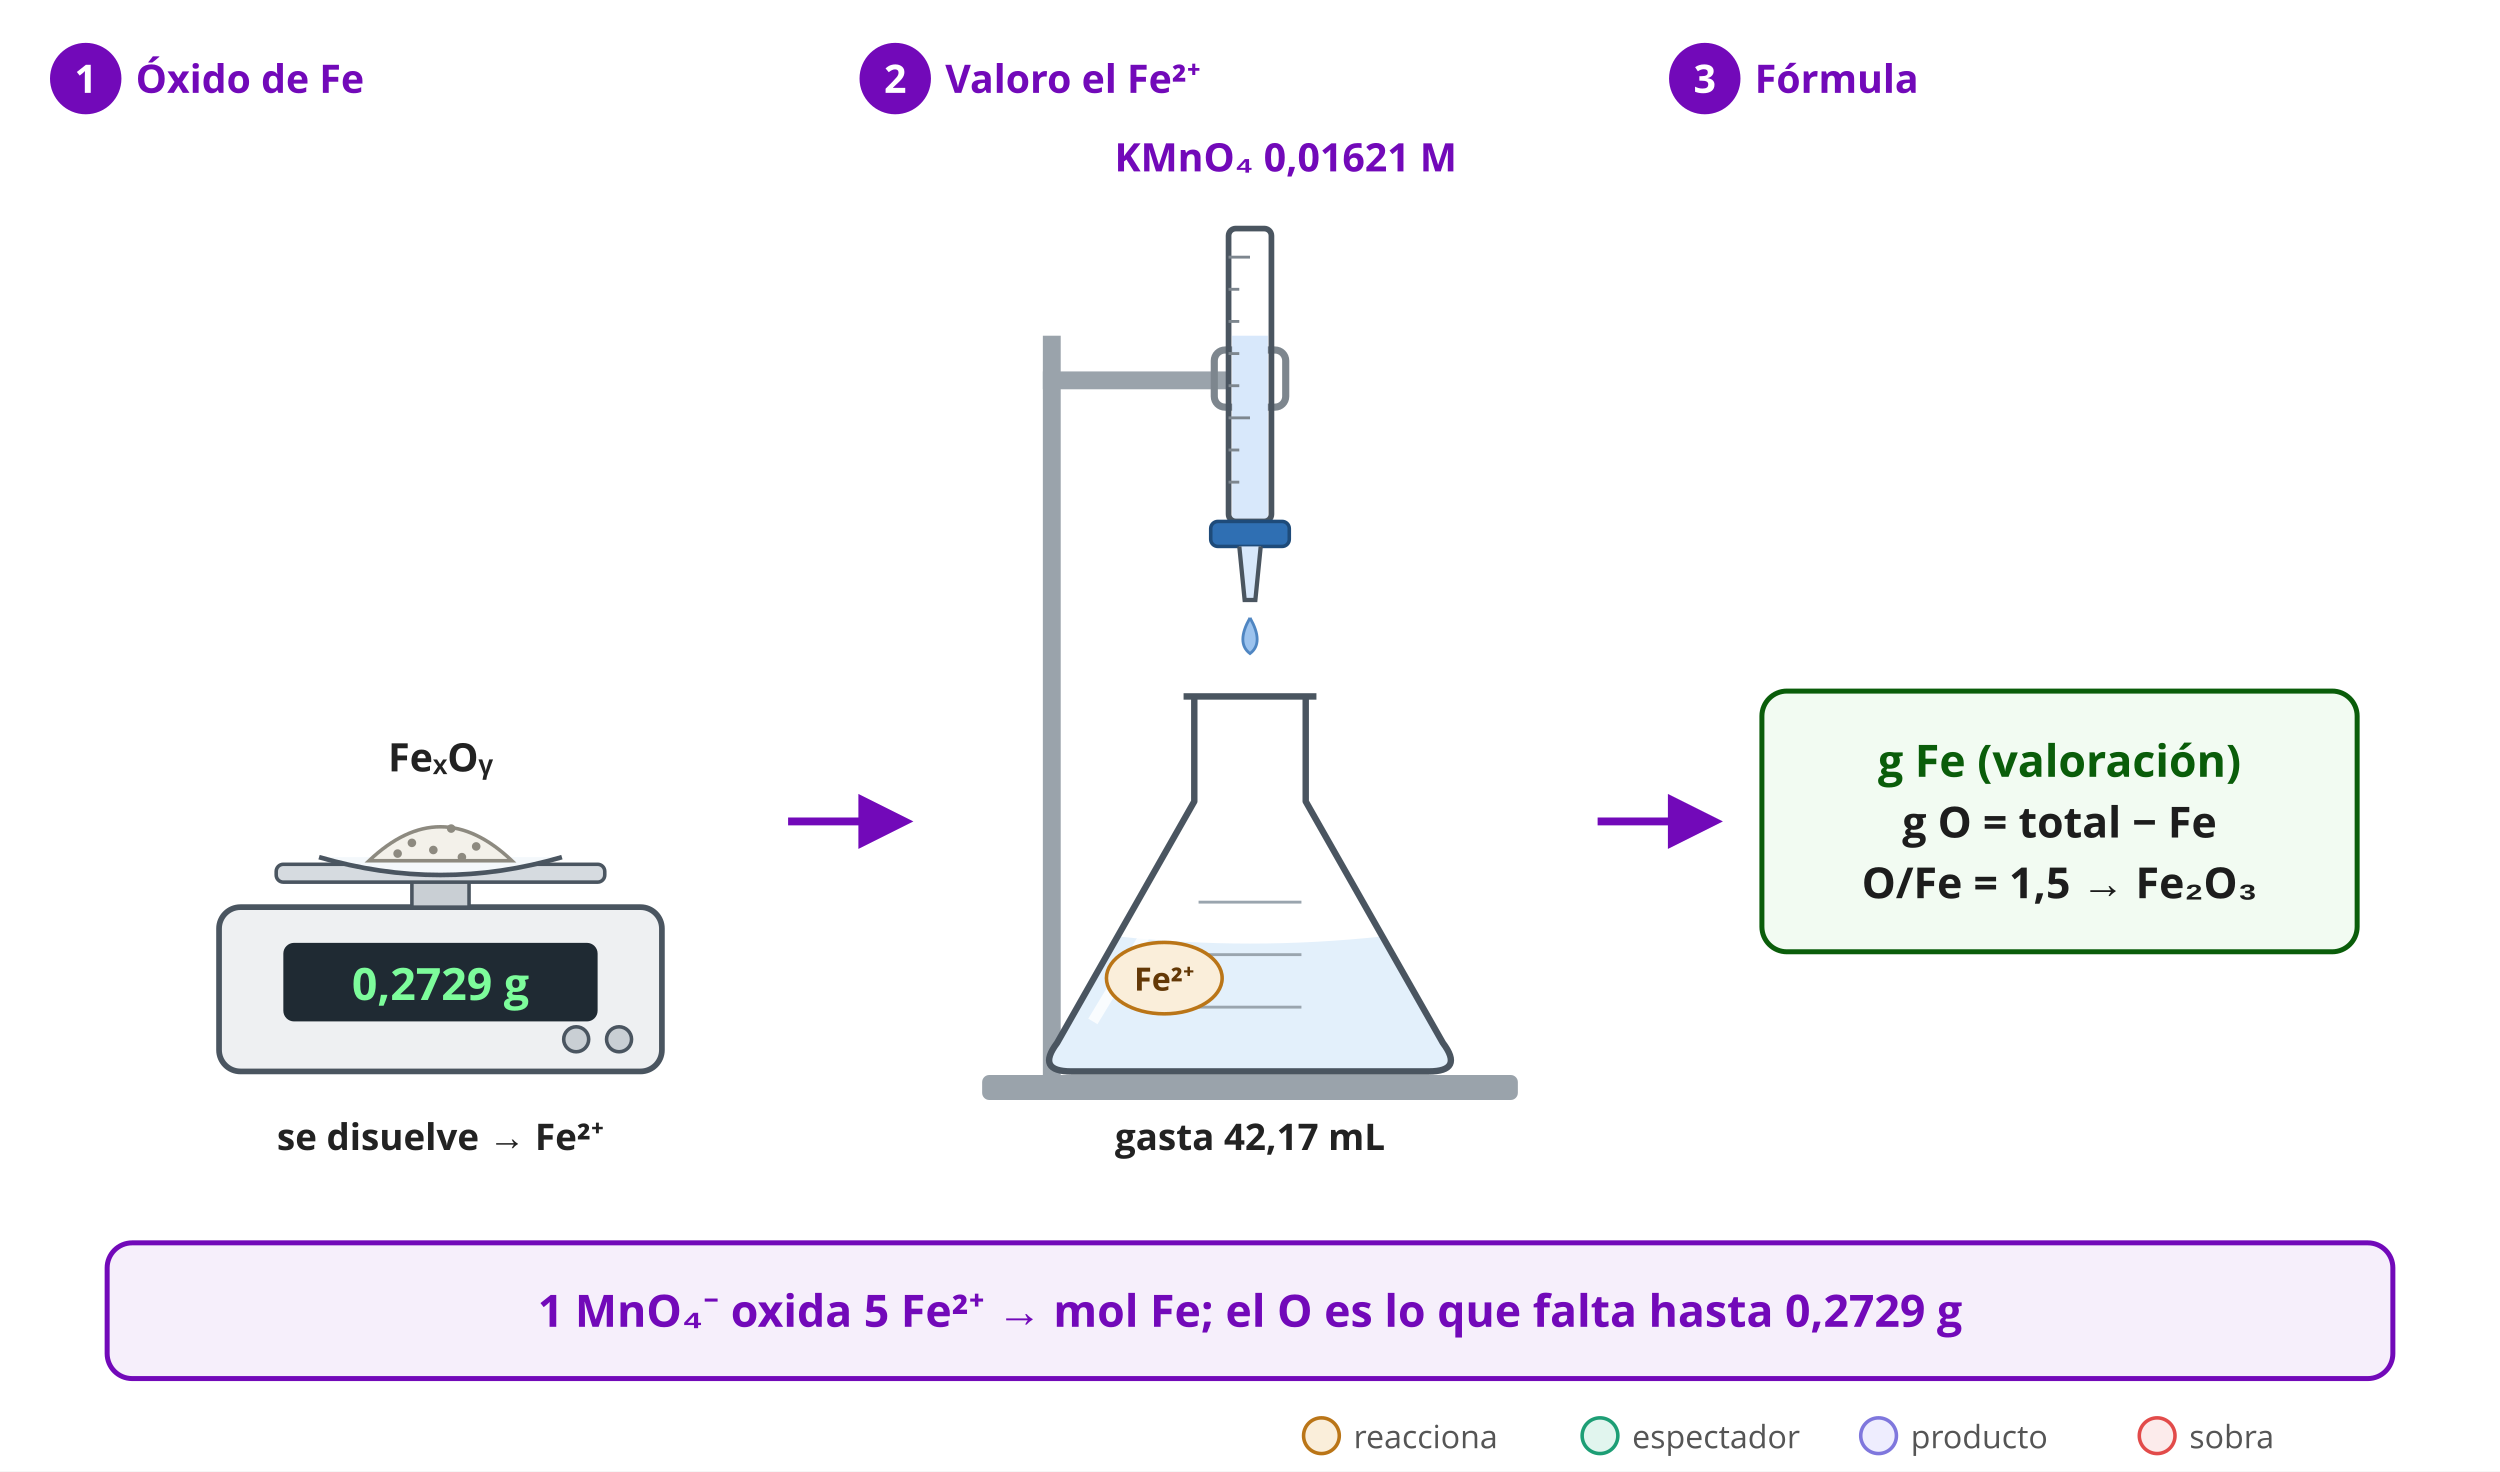
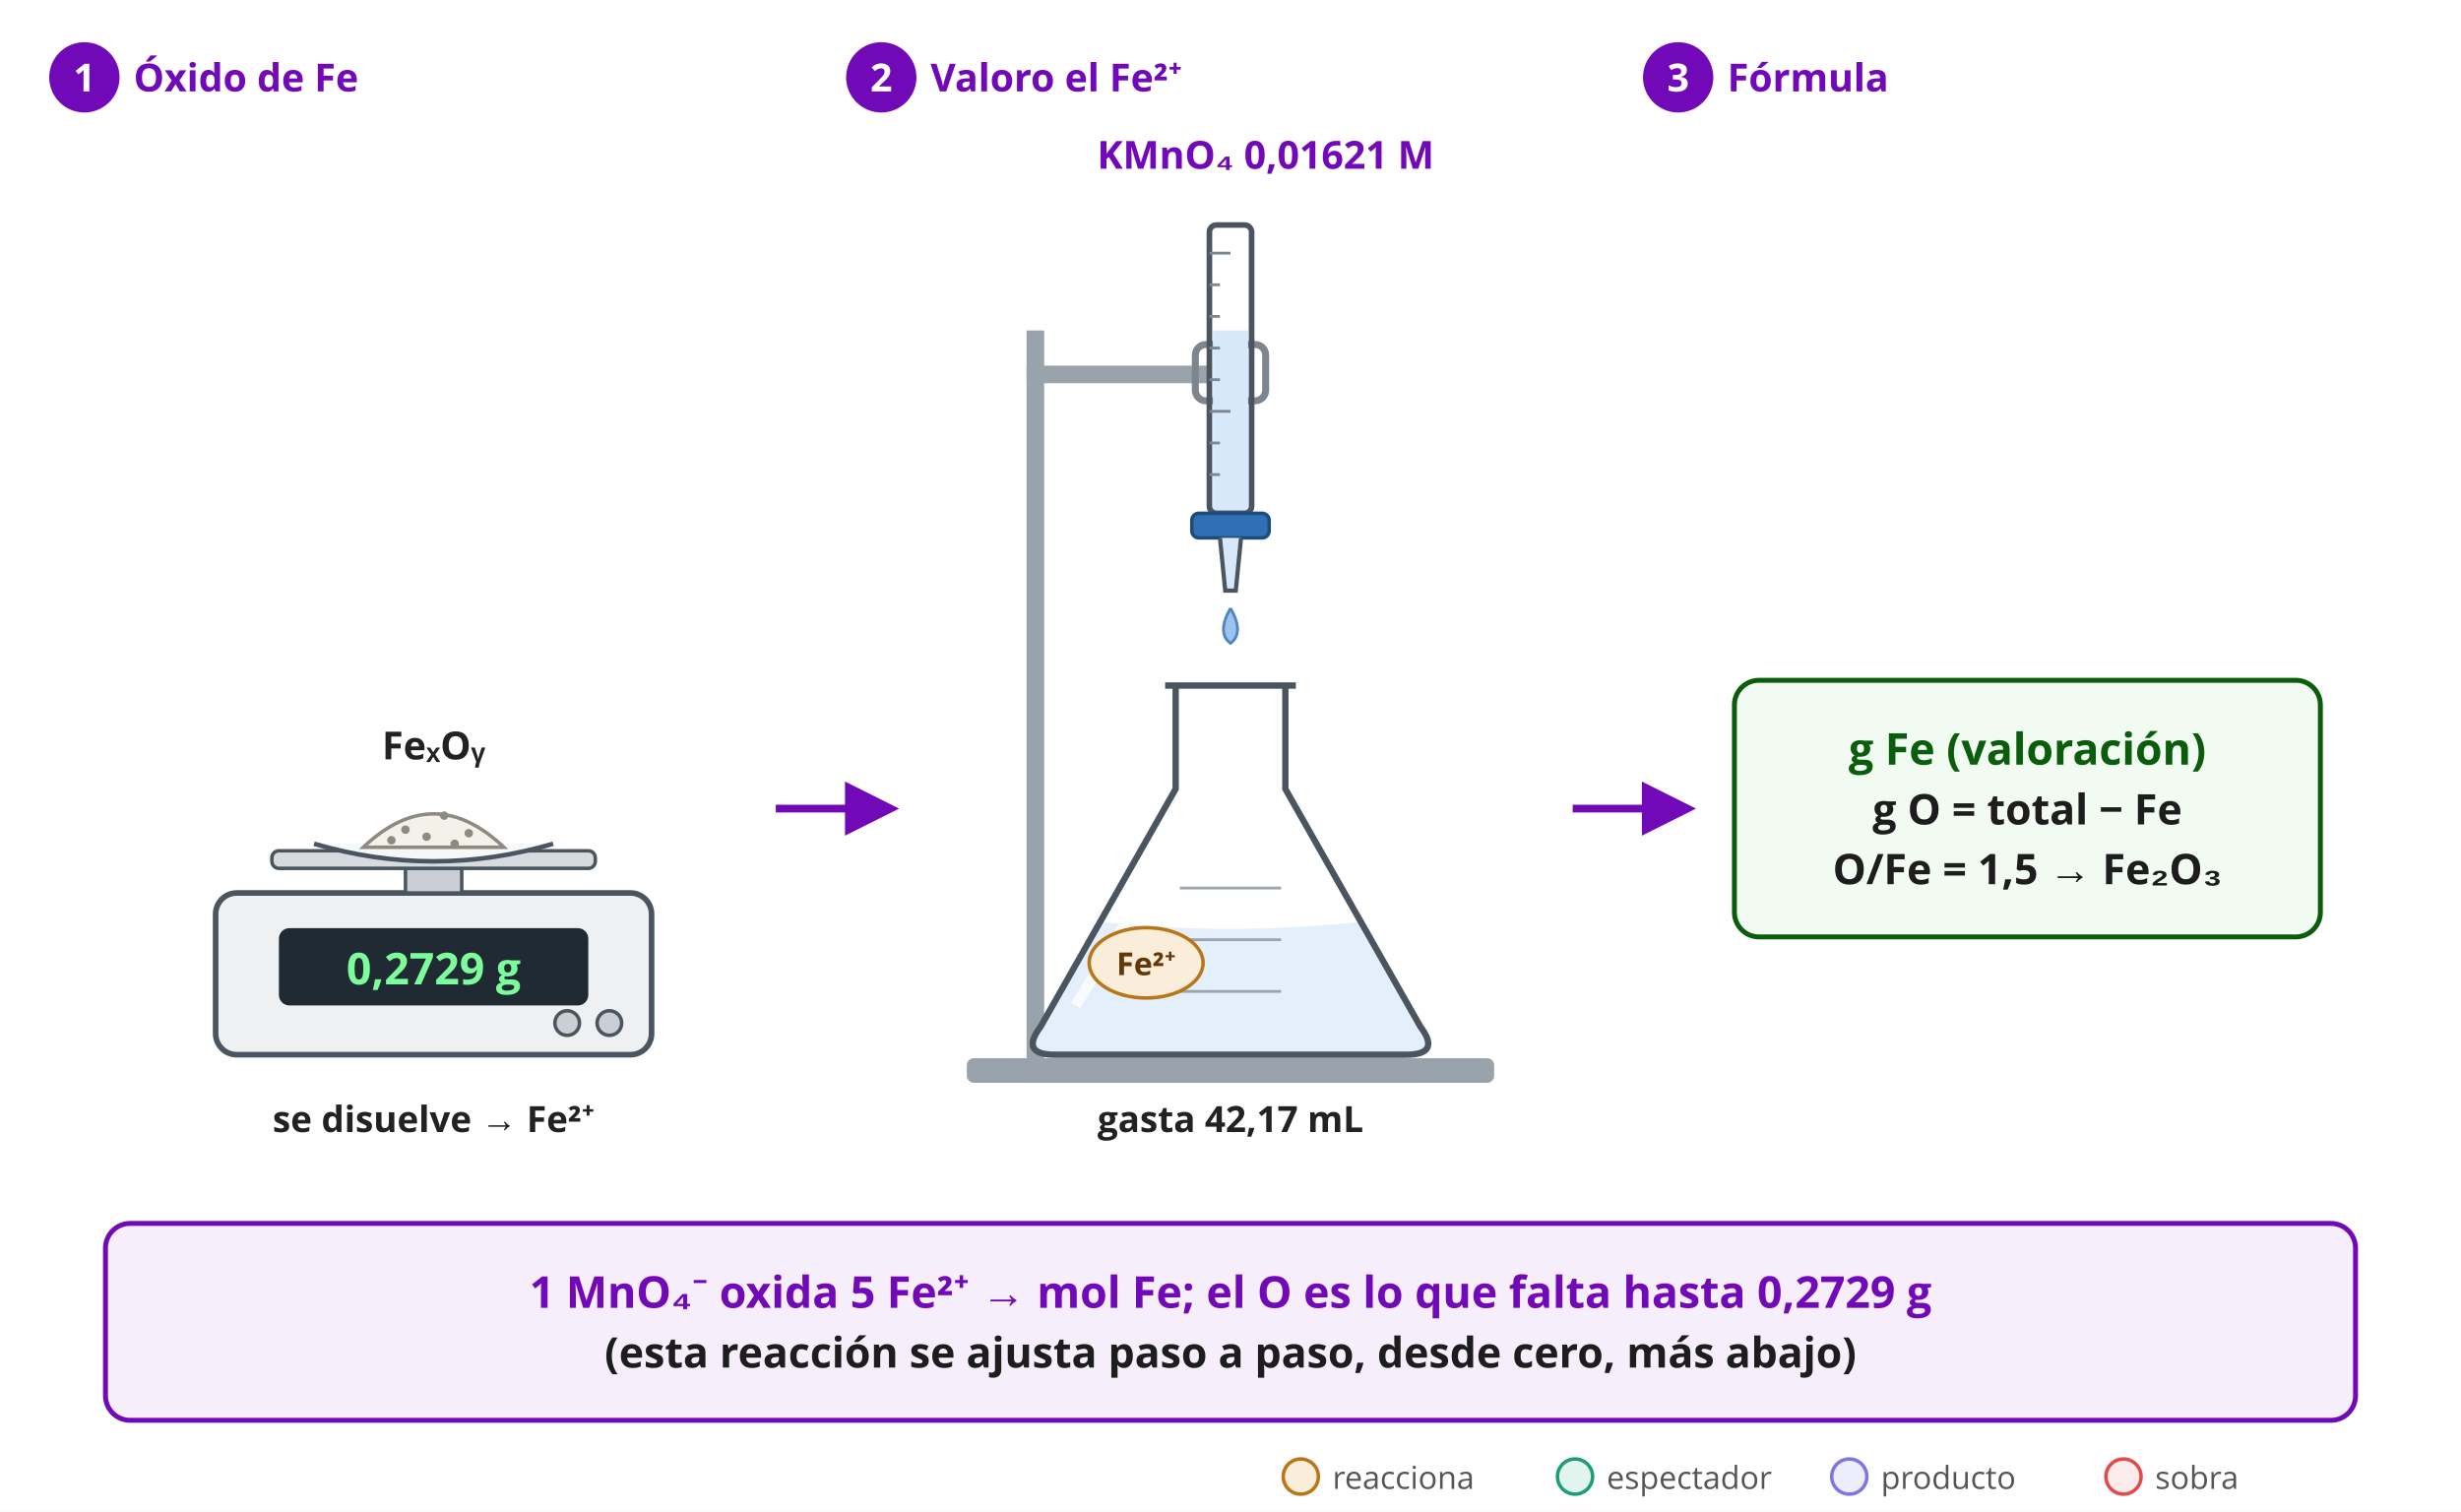
- <svg xmlns="http://www.w3.org/2000/svg" viewBox="0 0 700 412" width="700" height="412">
+ <svg xmlns="http://www.w3.org/2000/svg" viewBox="0 0 700 430" width="700" height="430">
  <defs>
    <marker id="pta" viewBox="0 0 10 10" refX="8" refY="5" markerWidth="7" markerHeight="7" orient="auto-start-reverse">
      <path d="M0 0 L10 5 L0 10 z" fill="#7209b9" />
    </marker>
  </defs>
-   <rect width="700" height="412" fill="white" />
+   <rect width="700" height="430" fill="white" />
  <circle cx="24.0" cy="22" r="10" fill="#7209b9" />
  <text x="24.0" y="26" text-anchor="middle" font-size="11" font-weight="bold" fill="white" font-family="Open Sans, Arial, sans-serif">1</text>
  <text x="40.0" y="26" text-anchor="start" font-size="11.5" font-weight="bold" fill="#7209b9" font-family="Open Sans, Arial, sans-serif" />
  <text x="38.0" y="26" text-anchor="start" font-size="11" font-weight="bold" fill="#7209b9" font-family="Open Sans, Arial, sans-serif">Óxido de Fe</text>
  <rect x="61.333" y="254" width="124" height="46" rx="6" fill="#eef0f2" stroke="#4a5560" stroke-width="1.6" />
  <rect x="79.333" y="264" width="88" height="22" rx="3" fill="#1f2a33" />
  <text x="123.333" y="280" text-anchor="middle" font-size="12.5" font-weight="bold" fill="#7dfc9b" font-family="Open Sans, Arial, sans-serif">0,2729 g</text>
  <circle cx="173.333" cy="291" r="3.5" fill="#c9cfd4" stroke="#4a5560" />
  <circle cx="161.333" cy="291" r="3.5" fill="#c9cfd4" stroke="#4a5560" />
  <rect x="115.333" y="246" width="16" height="8" fill="#c9cfd4" stroke="#4a5560" />
  <rect x="77.333" y="242" width="92" height="5" rx="2" fill="#d6dbe0" stroke="#4a5560" />
  <path d="M89.333 240 Q123.333 250 157.333 240" fill="#f4f8fb" stroke="#4a5560" stroke-width="1.3" />
  <path d="M103.333 241 Q123.333 222 143.333 241 Z" fill="#f3f1ea" stroke="#8d8a80" />
  <circle cx="115.333" cy="236" r="1.2" fill="#8d8a80" />
  <circle cx="126.333" cy="232" r="1.2" fill="#8d8a80" />
  <circle cx="133.333" cy="237" r="1.2" fill="#8d8a80" />
  <circle cx="121.333" cy="238" r="1.2" fill="#8d8a80" />
  <circle cx="111.333" cy="239" r="1.2" fill="#8d8a80" />
  <circle cx="129.333" cy="240" r="1.2" fill="#8d8a80" />
  <text x="123.333" y="216" text-anchor="middle" font-size="11" font-weight="bold" fill="#222" font-family="Open Sans, Arial, sans-serif">FeₓOᵧ</text>
  <text x="123.333" y="322" text-anchor="middle" font-size="10.3" font-weight="bold" fill="#222" font-family="Open Sans, Arial, sans-serif">se disuelve → Fe²⁺</text>
  <path d="M220.667 230 L252.667 230" fill="none" stroke="#7209b9" stroke-width="2.2" marker-end="url(#pta)" />
  <circle cx="250.667" cy="22" r="10" fill="#7209b9" />
  <text x="250.667" y="26" text-anchor="middle" font-size="11" font-weight="bold" fill="white" font-family="Open Sans, Arial, sans-serif">2</text>
  <text x="266.667" y="26" text-anchor="start" font-size="11.5" font-weight="bold" fill="#7209b9" font-family="Open Sans, Arial, sans-serif" />
  <text x="264.667" y="26" text-anchor="start" font-size="11" font-weight="bold" fill="#7209b9" font-family="Open Sans, Arial, sans-serif">Valoro el Fe²⁺</text>
  <rect x="292.0" y="94" width="5" height="207" fill="#9aa3ab" />
  <rect x="275.0" y="301" width="150" height="7" rx="2" fill="#9aa3ab" />
  <rect x="292.0" y="104" width="52" height="5" fill="#9aa3ab" />
  <rect x="340.0" y="98" width="20" height="16" rx="3" fill="none" stroke="#7d868e" stroke-width="2" />
  <rect x="345.0" y="94" width="10" height="52" fill="#d8e8fb" />
  <rect x="344.0" y="64" width="12" height="82" rx="2" fill="none" stroke="#4a5560" stroke-width="1.6" />
  <line x1="344.0" y1="72" x2="350.0" y2="72" stroke="#7d868e" stroke-width=".8" />
  <line x1="344.0" y1="81" x2="347.0" y2="81" stroke="#7d868e" stroke-width=".8" />
  <line x1="344.0" y1="90" x2="347.0" y2="90" stroke="#7d868e" stroke-width=".8" />
  <line x1="344.0" y1="99" x2="347.0" y2="99" stroke="#7d868e" stroke-width=".8" />
  <line x1="344.0" y1="108" x2="347.0" y2="108" stroke="#7d868e" stroke-width=".8" />
  <line x1="344.0" y1="117" x2="350.0" y2="117" stroke="#7d868e" stroke-width=".8" />
  <line x1="344.0" y1="126" x2="347.0" y2="126" stroke="#7d868e" stroke-width=".8" />
  <line x1="344.0" y1="135" x2="347.0" y2="135" stroke="#7d868e" stroke-width=".8" />
  <rect x="339.0" y="146" width="22" height="7" rx="2" fill="#2f6fb3" stroke="#1e4b7a" />
  <path d="M347.0 153 L348.5 168 H351.5 L353.0 153" fill="#d8e8fb" stroke="#4a5560" stroke-width="1.2" />
  <path d="M350.0 173 q-4 7 0 10 q4 -3 0 -10" fill="#9cc3ee" stroke="#4f86c2" stroke-width=".8" />
  <text x="360.0" y="48.0" text-anchor="middle" font-size="11.0" font-weight="bold" fill="#7209b9" font-family="Open Sans, Arial, sans-serif">KMnO₄ 0,01621 M</text>
  <path d="M312.928 262.2 Q350.0 266.2 387.072 262.2 L404.0 292 Q410.0 300 400.0 300 H300.0 Q290.0 300 296.0 292 Z" fill="#e3f0fb" stroke="none" />
  <path d="M331.4 195 H368.6 M334.4 195 V224.4 L296.0 292 Q290.0 300 300.0 300 H400.0 Q410.0 300 404.0 292 L365.6 224.4 V195" fill="none" stroke="#4a5560" stroke-width="1.8" stroke-linejoin="round" />
  <path d="M306.0 286 L338.4 232.4" stroke="white" stroke-width="3" opacity=".8" />
  <line x1="335.6" y1="282.0" x2="364.4" y2="282.0" stroke="#9aa5ae" stroke-width=".8" />
  <line x1="335.6" y1="267.3" x2="364.4" y2="267.3" stroke="#9aa5ae" stroke-width=".8" />
  <line x1="335.6" y1="252.6" x2="364.4" y2="252.6" stroke="#9aa5ae" stroke-width=".8" />
  <ellipse cx="326.0" cy="273.876" rx="16.2" ry="10" fill="#FAEEDA" stroke="#BA7517" stroke-width="1" />
  <text x="326.0" y="277.376" text-anchor="middle" font-size="9" font-weight="bold" fill="#633806" font-family="Open Sans, Arial, sans-serif">Fe²⁺</text>
  <text x="350.0" y="322" text-anchor="middle" font-size="10.3" font-weight="bold" fill="#222" font-family="Open Sans, Arial, sans-serif">gasta 42,17 mL</text>
  <path d="M447.333 230 L479.333 230" fill="none" stroke="#7209b9" stroke-width="2.2" marker-end="url(#pta)" />
  <circle cx="477.333" cy="22" r="10" fill="#7209b9" />
  <text x="477.333" y="26" text-anchor="middle" font-size="11" font-weight="bold" fill="white" font-family="Open Sans, Arial, sans-serif">3</text>
  <text x="493.333" y="26" text-anchor="start" font-size="11.5" font-weight="bold" fill="#7209b9" font-family="Open Sans, Arial, sans-serif" />
  <text x="491.333" y="26" text-anchor="start" font-size="11" font-weight="bold" fill="#7209b9" font-family="Open Sans, Arial, sans-serif">Fórmula</text>
  <rect x="493.333" y="193.5" width="166.667" height="73" rx="7" fill="#f2fbf2" stroke="#0a5d0a" stroke-width="1.4" />
  <text x="576.667" y="217.5" text-anchor="middle" font-size="12.5" font-weight="bold" fill="#0a5d0a" font-family="Open Sans, Arial, sans-serif">g Fe (valoración)</text>
  <text x="576.667" y="234.5" text-anchor="middle" font-size="12" font-weight="bold" fill="#1d1d1d" font-family="Open Sans, Arial, sans-serif">g O = total − Fe</text>
  <text x="576.667" y="251.5" text-anchor="middle" font-size="12" font-weight="bold" fill="#1d1d1d" font-family="Open Sans, Arial, sans-serif">O/Fe = 1,5 → Fe₂O₃</text>
-   <rect x="30" y="348" width="640" height="38" rx="7" fill="#f6effb" stroke="#7209b9" stroke-width="1.4" />
-   <text x="350.0" y="371.5" text-anchor="middle" font-size="12.5" font-weight="bold" fill="#7209b9" font-family="Open Sans, Arial, sans-serif">1 MnO₄⁻ oxida 5 Fe²⁺ → mol Fe; el O es lo que falta hasta 0,2729 g</text>
-   <circle cx="370" cy="402" r="5" fill="#FAEEDA" stroke="#BA7517" />
-   <text x="379" y="405.5" text-anchor="start" font-size="9" font-weight="normal" fill="#555" font-family="Open Sans, Arial, sans-serif">reacciona</text>
-   <circle cx="448" cy="402" r="5" fill="#E1F5EE" stroke="#1D9E75" />
-   <text x="457" y="405.5" text-anchor="start" font-size="9" font-weight="normal" fill="#555" font-family="Open Sans, Arial, sans-serif">espectador</text>
-   <circle cx="526" cy="402" r="5" fill="#EEEDFE" stroke="#7F77DD" />
-   <text x="535" y="405.5" text-anchor="start" font-size="9" font-weight="normal" fill="#555" font-family="Open Sans, Arial, sans-serif">producto</text>
-   <circle cx="604" cy="402" r="5" fill="#FCEBEB" stroke="#E24B4A" />
-   <text x="613" y="405.5" text-anchor="start" font-size="9" font-weight="normal" fill="#555" font-family="Open Sans, Arial, sans-serif">sobra</text>
+   <rect x="30" y="348" width="640" height="56" rx="7" fill="#f6effb" stroke="#7209b9" stroke-width="1.4" />
+   <text x="350.0" y="372.0" text-anchor="middle" font-size="12.5" font-weight="bold" fill="#7209b9" font-family="Open Sans, Arial, sans-serif">1 MnO₄⁻ oxida 5 Fe²⁺ → mol Fe; el O es lo que falta hasta 0,2729 g</text>
+   <text x="350.0" y="389.0" text-anchor="middle" font-size="12" font-weight="bold" fill="#1d1d1d" font-family="Open Sans, Arial, sans-serif">(esta reacción se ajusta paso a paso, desde cero, más abajo)</text>
+   <circle cx="370" cy="420" r="5" fill="#FAEEDA" stroke="#BA7517" />
+   <text x="379" y="423.5" text-anchor="start" font-size="9" font-weight="normal" fill="#555" font-family="Open Sans, Arial, sans-serif">reacciona</text>
+   <circle cx="448" cy="420" r="5" fill="#E1F5EE" stroke="#1D9E75" />
+   <text x="457" y="423.5" text-anchor="start" font-size="9" font-weight="normal" fill="#555" font-family="Open Sans, Arial, sans-serif">espectador</text>
+   <circle cx="526" cy="420" r="5" fill="#EEEDFE" stroke="#7F77DD" />
+   <text x="535" y="423.5" text-anchor="start" font-size="9" font-weight="normal" fill="#555" font-family="Open Sans, Arial, sans-serif">producto</text>
+   <circle cx="604" cy="420" r="5" fill="#FCEBEB" stroke="#E24B4A" />
+   <text x="613" y="423.5" text-anchor="start" font-size="9" font-weight="normal" fill="#555" font-family="Open Sans, Arial, sans-serif">sobra</text>
</svg>
